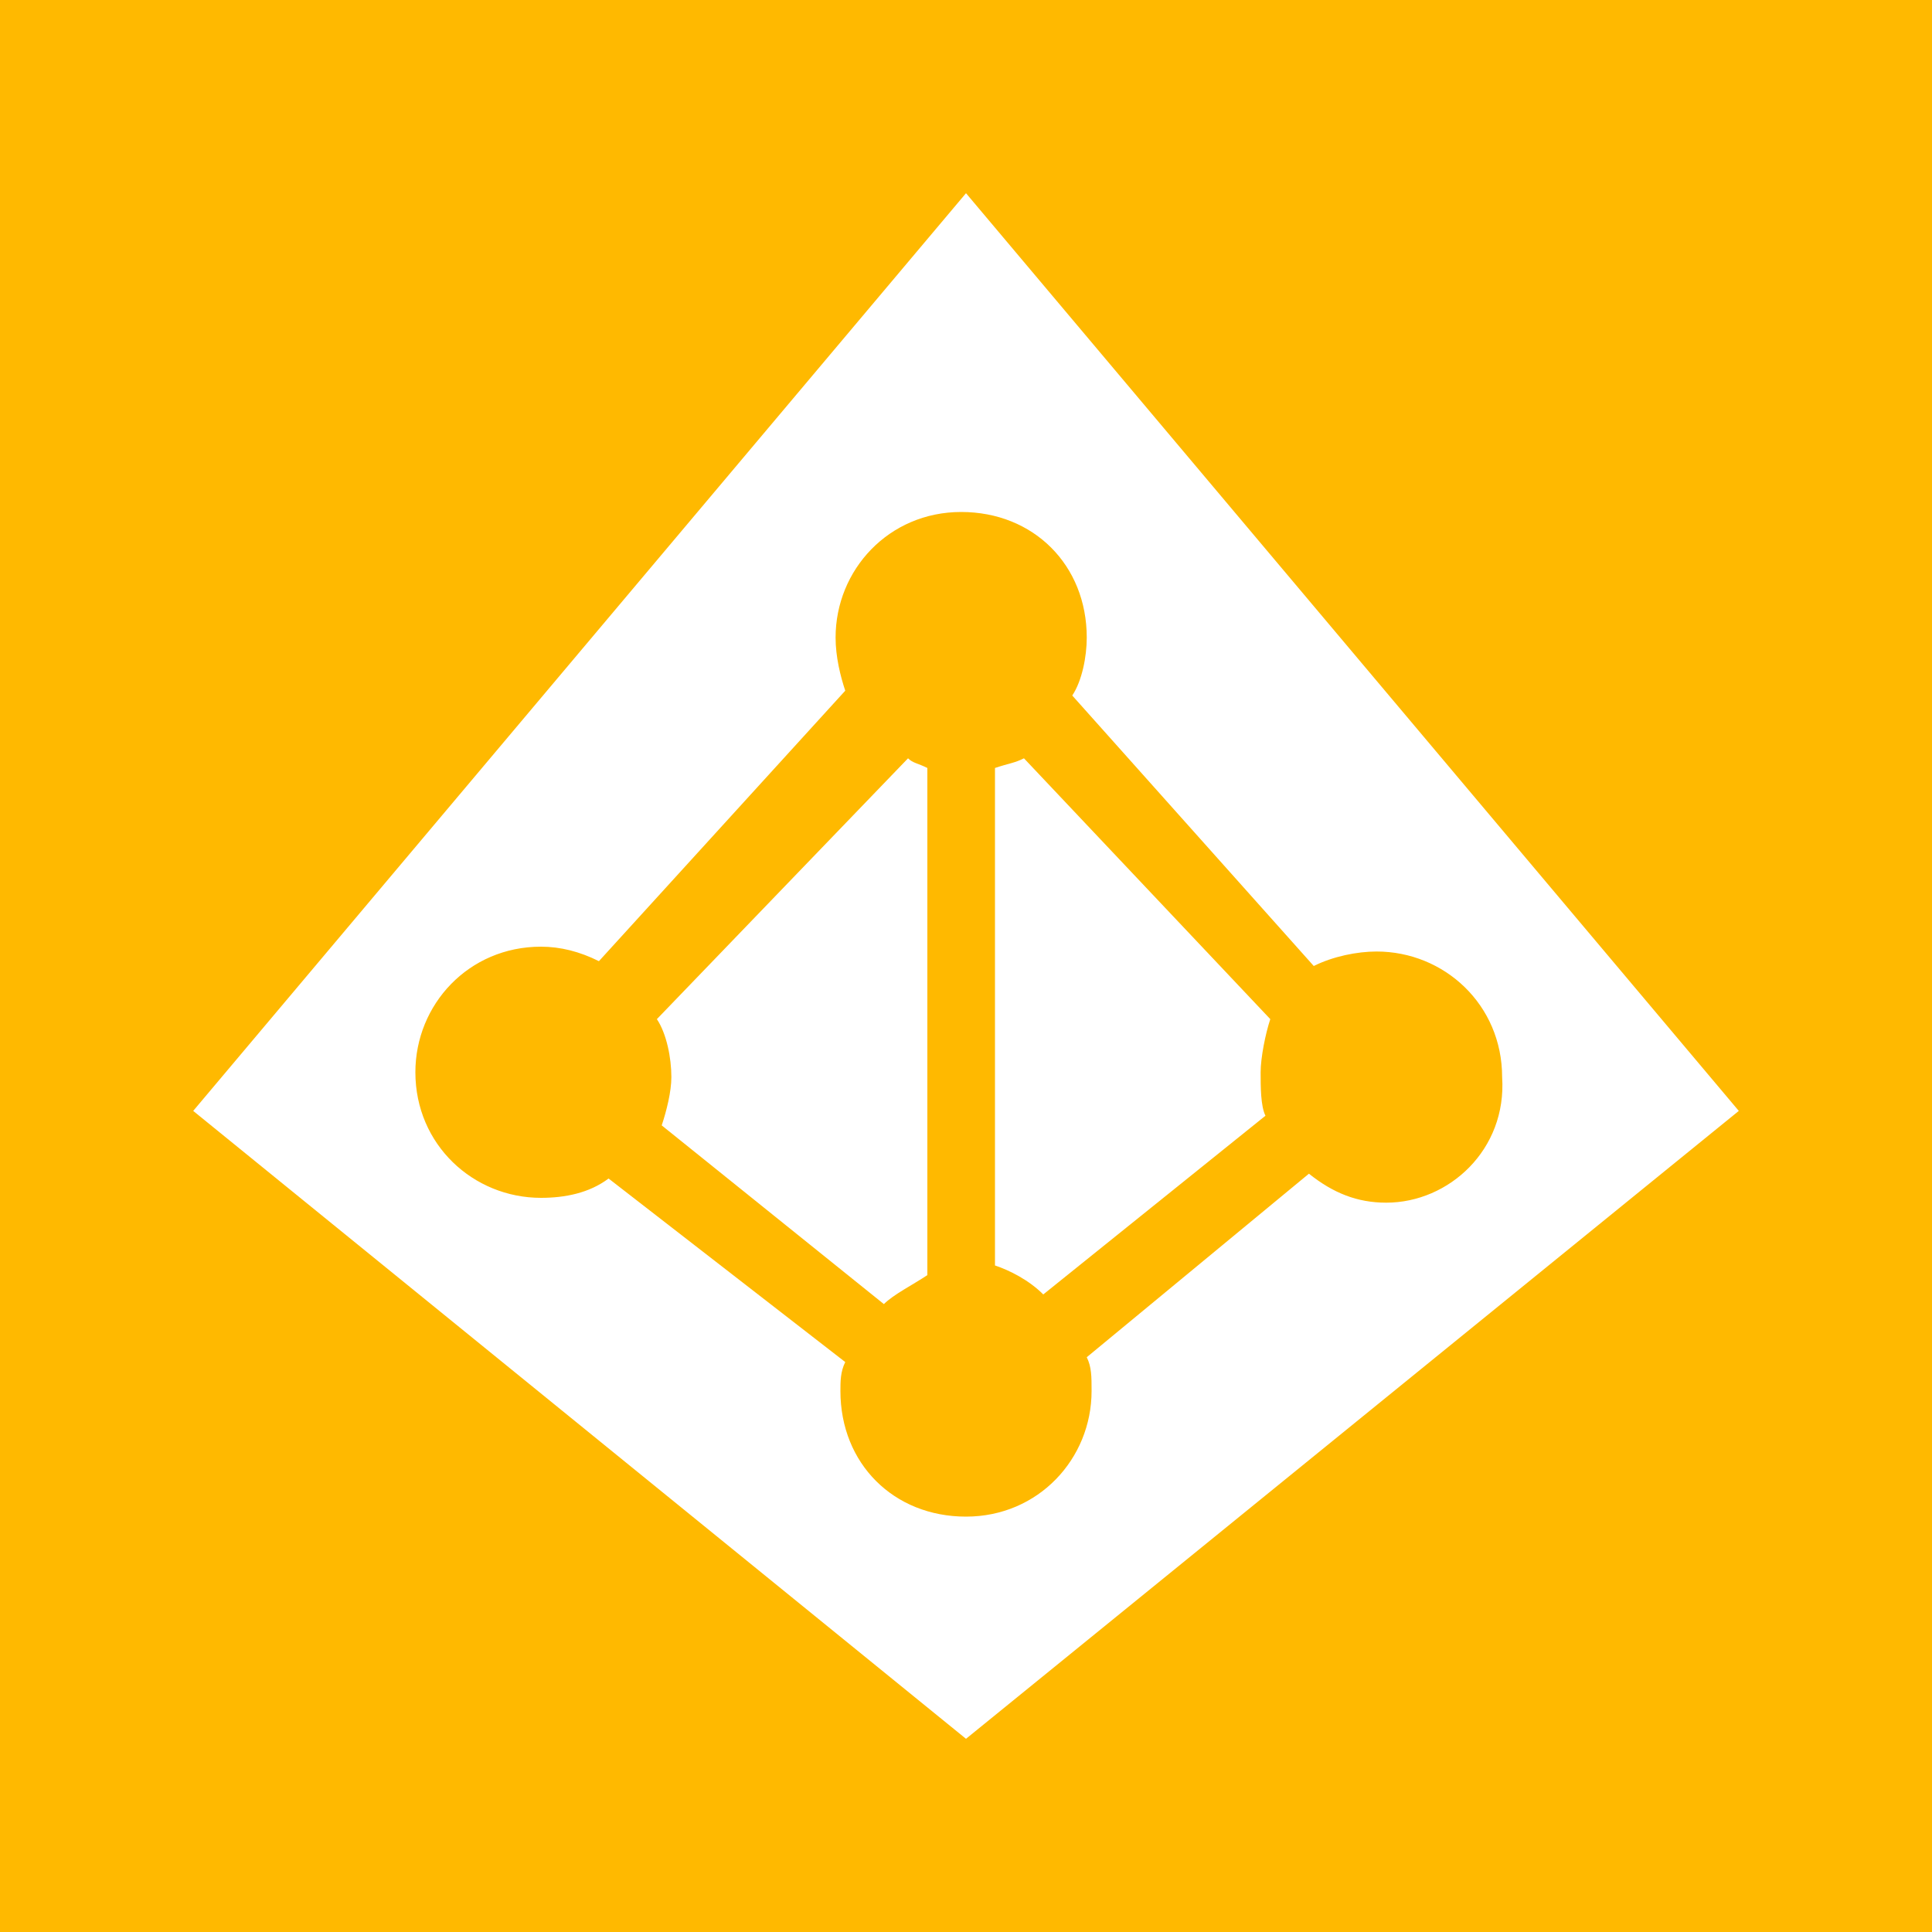
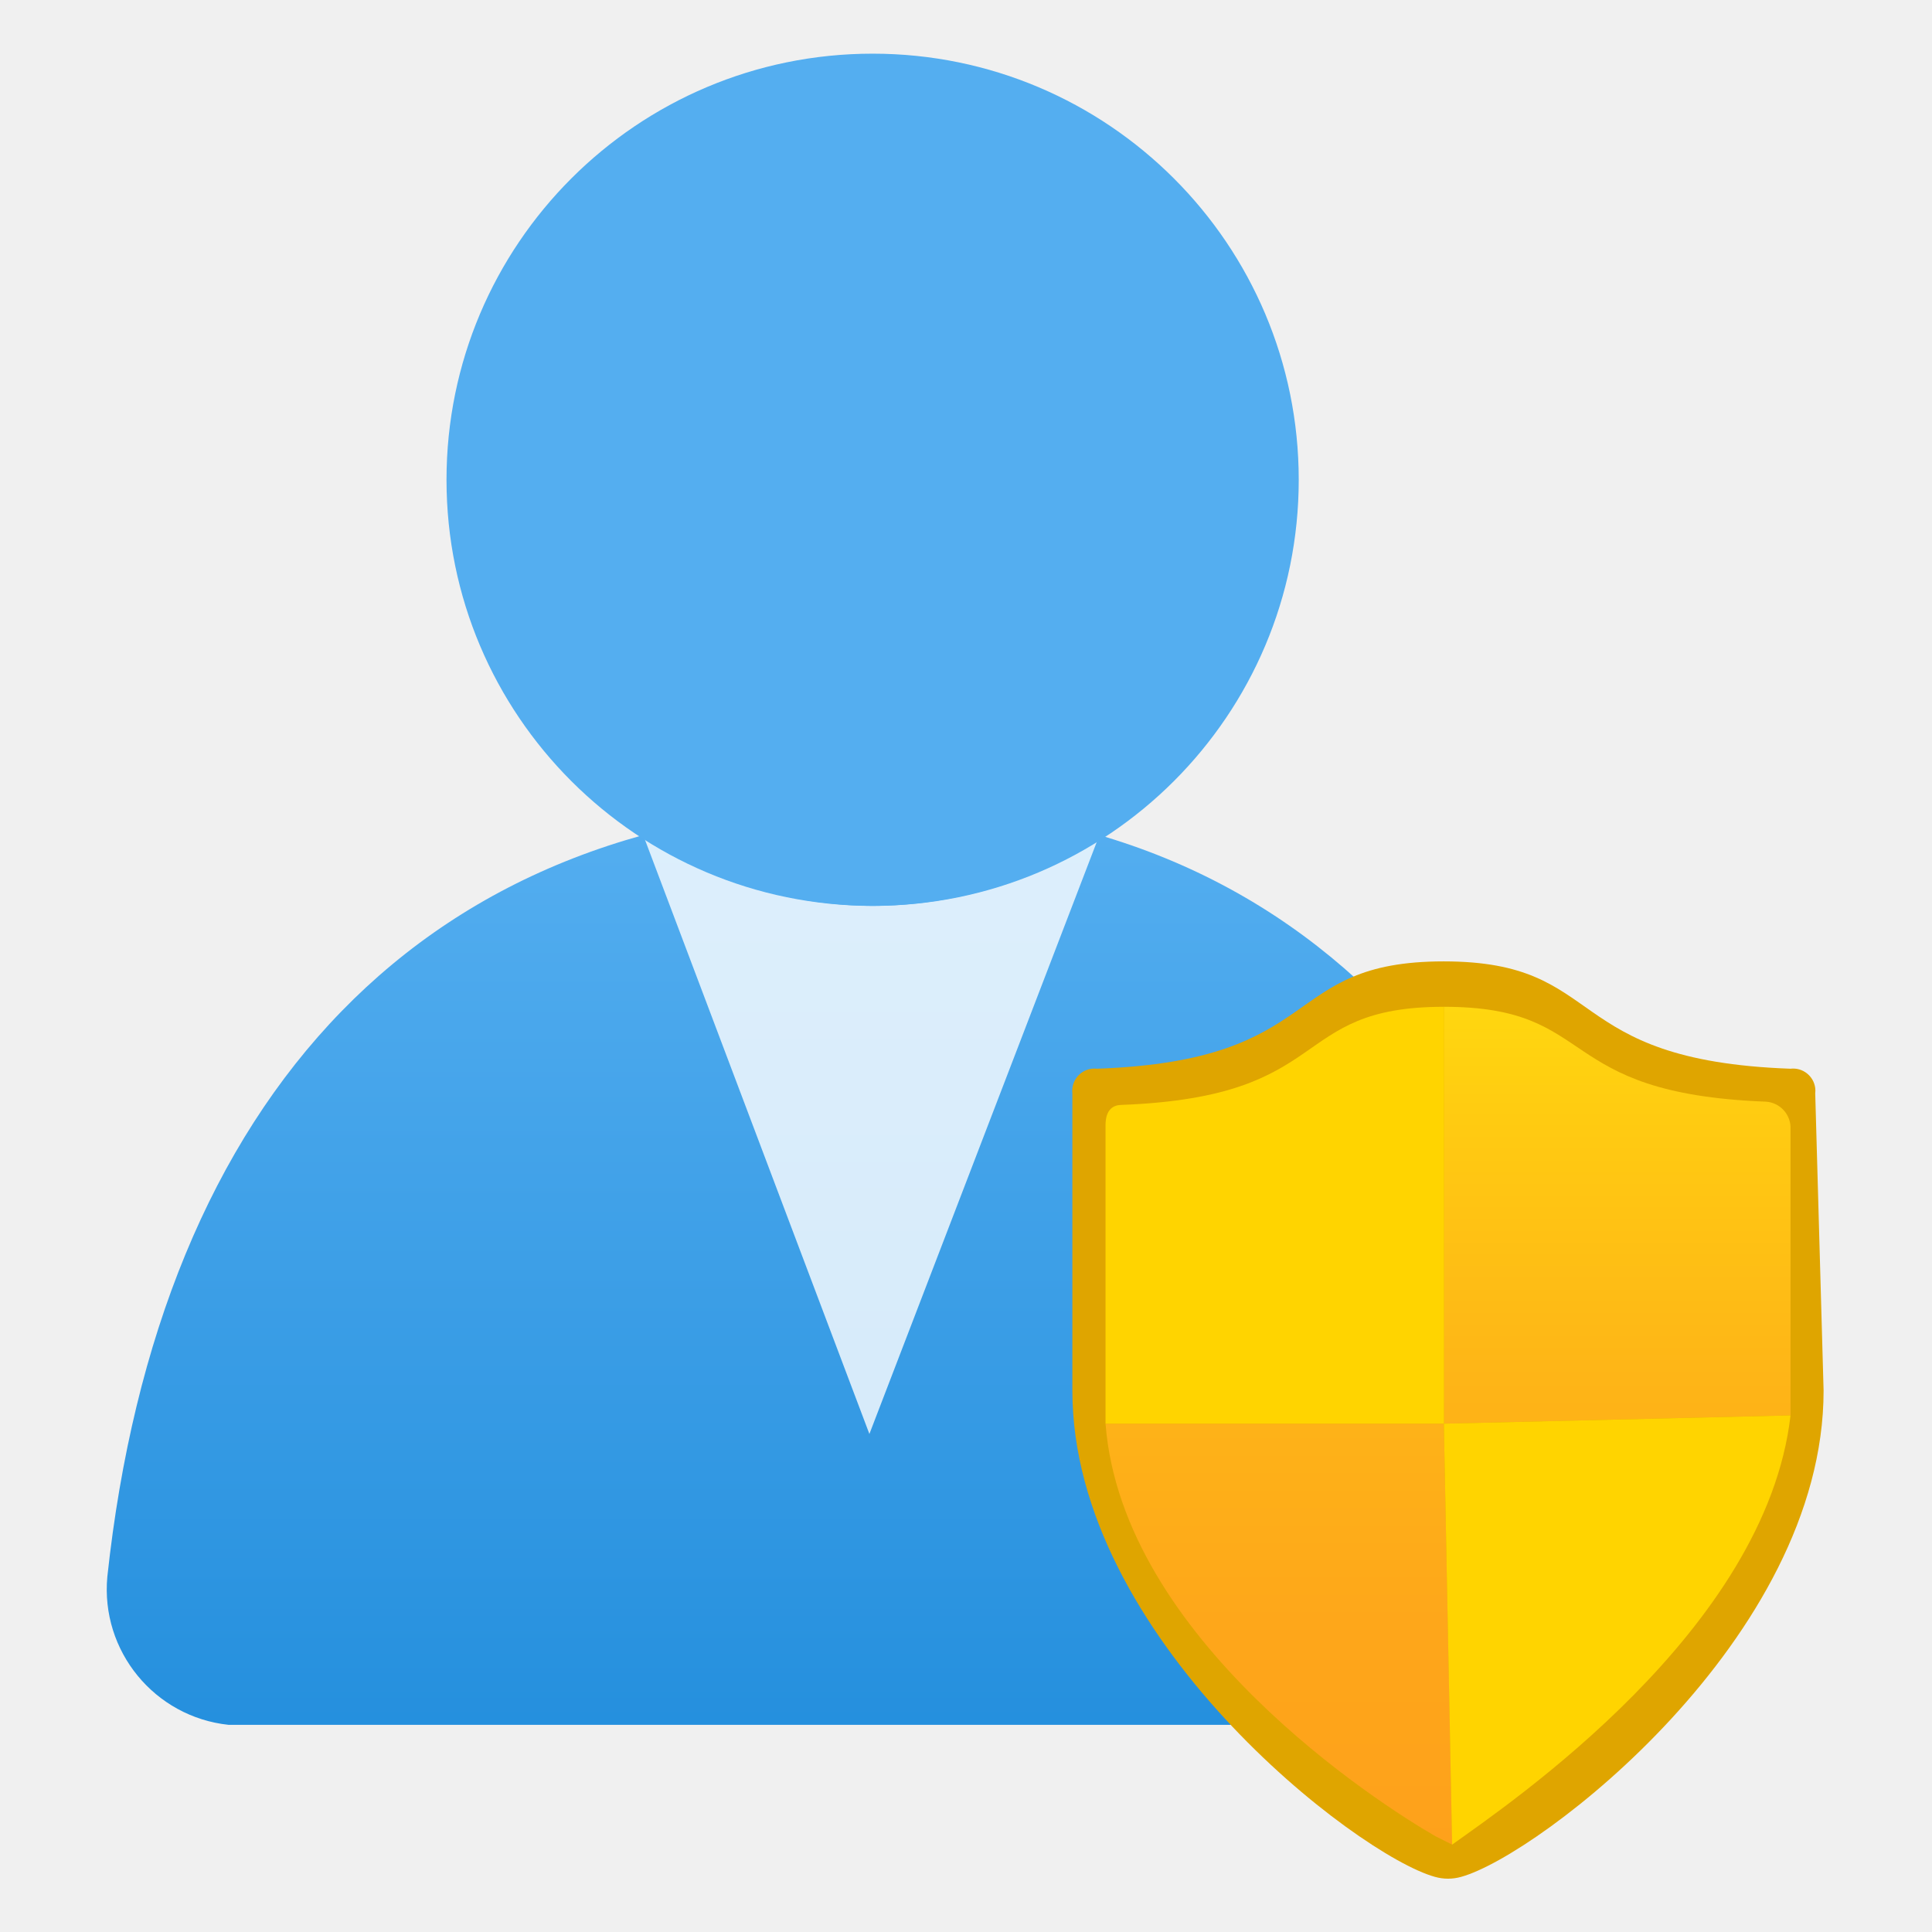
- <svg viewBox="-568.4 -96 40 40" class="" role="presentation" focusable="false" id="FxSymbol0-01f">
+ <svg viewBox="0 0 18 18" class="" role="presentation" focusable="false" id="FxSymbol0-0bb" data-type="1">
  <g>
-     <path d="M-568.4-96h40v40h-40z" class="msportalfx-svg-c97" fill="#ffb900" />
-     <g class="msportalfx-svg-c01" fill="#ffffff">
-       <path d="M-547.2-80.3c-.2.1-.3.1-.6.2v10.3c.3.1.7.3 1 .6l4.6-3.7c-.1-.2-.1-.6-.1-.9 0-.3.1-.8.2-1.1l-5.1-5.4zm-7.6 5.4c.2.3.3.8.3 1.2 0 .3-.1.7-.2 1l4.6 3.7c.2-.2.6-.4.9-.6v-10.5c-.2-.1-.3-.1-.4-.2l-5.2 5.4z" />
-       <path d="M-548.4-92l-16 19 16 13 16-13-16-19zm8.7 20.9c-.6 0-1.1-.2-1.6-.6l-4.6 3.8c.1.2.1.4.1.7 0 1.4-1.1 2.6-2.6 2.6s-2.6-1.1-2.6-2.6c0-.2 0-.4.1-.6l-4.9-3.8c-.4.3-.9.4-1.4.4-1.4 0-2.6-1.1-2.6-2.6 0-1.4 1.1-2.6 2.6-2.6.4 0 .8.1 1.2.3l5.1-5.6c-.1-.3-.2-.7-.2-1.1 0-1.4 1.1-2.6 2.6-2.6s2.6 1.1 2.6 2.6c0 .4-.1.9-.3 1.2l5 5.6c.4-.2.9-.3 1.3-.3 1.4 0 2.6 1.1 2.6 2.6.1 1.5-1.1 2.6-2.4 2.6z" />
-     </g>
+     <path d="M13.93 16.07a1.251 1.251 0 0 0 1.26-1.24.752.752 0 0 0 0-.15c-.49-4-2.75-7.18-7-7.18S1.48 10.23 1 14.69a1.27 1.27 0 0 0 1.13 1.38z" fill="url(#b9d71ac4-1710-47fb-a278-a1556ba5f804)" />
+     <path d="M8.13 8.44A3.941 3.941 0 0 1 6 7.8l2.1 5.56 2.12-5.52a4 4 0 0 1-2.09.6z" opacity=".8" class="msportalfx-svg-c01" fill="#ffffff" />
+     <circle cx="8.13" cy="4.47" r="3.97" fill="url(#f0b046a1-01a9-4587-a0d0-ed66ca97afeb)" />
+     <path d="M16.99 12.956c0 2.307-2.653 4.33-3.376 4.53a.447.447 0 0 1-.246 0c-.723-.2-3.377-2.231-3.377-4.53v-2.769a.208.208 0 0 1 .181-.23.2.2 0 0 1 .049 0c2.154-.077 1.692-1 3.23-1s1.077.923 3.23 1a.208.208 0 0 1 .231.18.2.2 0 0 1 0 .049z" fill="#dfa500" />
+     <path d="M13.452 13.264V9.38c1.462 0 1 .807 3 .884a.246.246 0 0 1 .23.231v2.692zm0 0H10.3c.154 2 2.538 3.537 3.076 3.845l.154.077z" fill="url(#f703a980-9db7-40c6-9d35-df674f9b3ecb)" />
+     <path d="M10.453 10.294c2-.077 1.538-.914 3-.914v3.884H10.3v-2.78c0-.152.076-.19.153-.19z" fill="#ffd400" />
+     <path d="M16.682 13.187l-3.23.077.077 3.922c.539-.386 2.923-2 3.153-3.999z" fill="#ffd400" />
  </g>
+   <defs>
+     <linearGradient id="b9d71ac4-1710-47fb-a278-a1556ba5f804" x1="8.094" y1="1066.451" x2="8.094" y2="1078.188" gradientTransform="translate(0 -1060)" gradientUnits="userSpaceOnUse">
+       <stop offset=".1" stop-color="#54aef0" />
+       <stop offset="1" stop-color="#1988d9" />
+     </linearGradient>
+     <linearGradient id="f0b046a1-01a9-4587-a0d0-ed66ca97afeb" x1="8.13" y1="19.5" x2="8.13" y2="11.56" gradientTransform="matrix(1 0 0 -1 0 20)">
+       <stop offset=".1" stop-color="#54aef0" />
+       <stop offset="1" stop-color="#1988d9" />
+     </linearGradient>
+     <linearGradient id="f703a980-9db7-40c6-9d35-df674f9b3ecb" x1="13.491" y1="1299.38" x2="13.491" y2="1307.232" gradientTransform="translate(0 -1290)" gradientUnits="userSpaceOnUse">
+       <stop offset="0" stop-color="#ffd70f" />
+       <stop offset=".12" stop-color="#fc1" />
+       <stop offset=".44" stop-color="#feb517" />
+       <stop offset=".75" stop-color="#fea61a" />
+       <stop offset="1" stop-color="#fea11b" />
+     </linearGradient>
+   </defs>
</svg>
